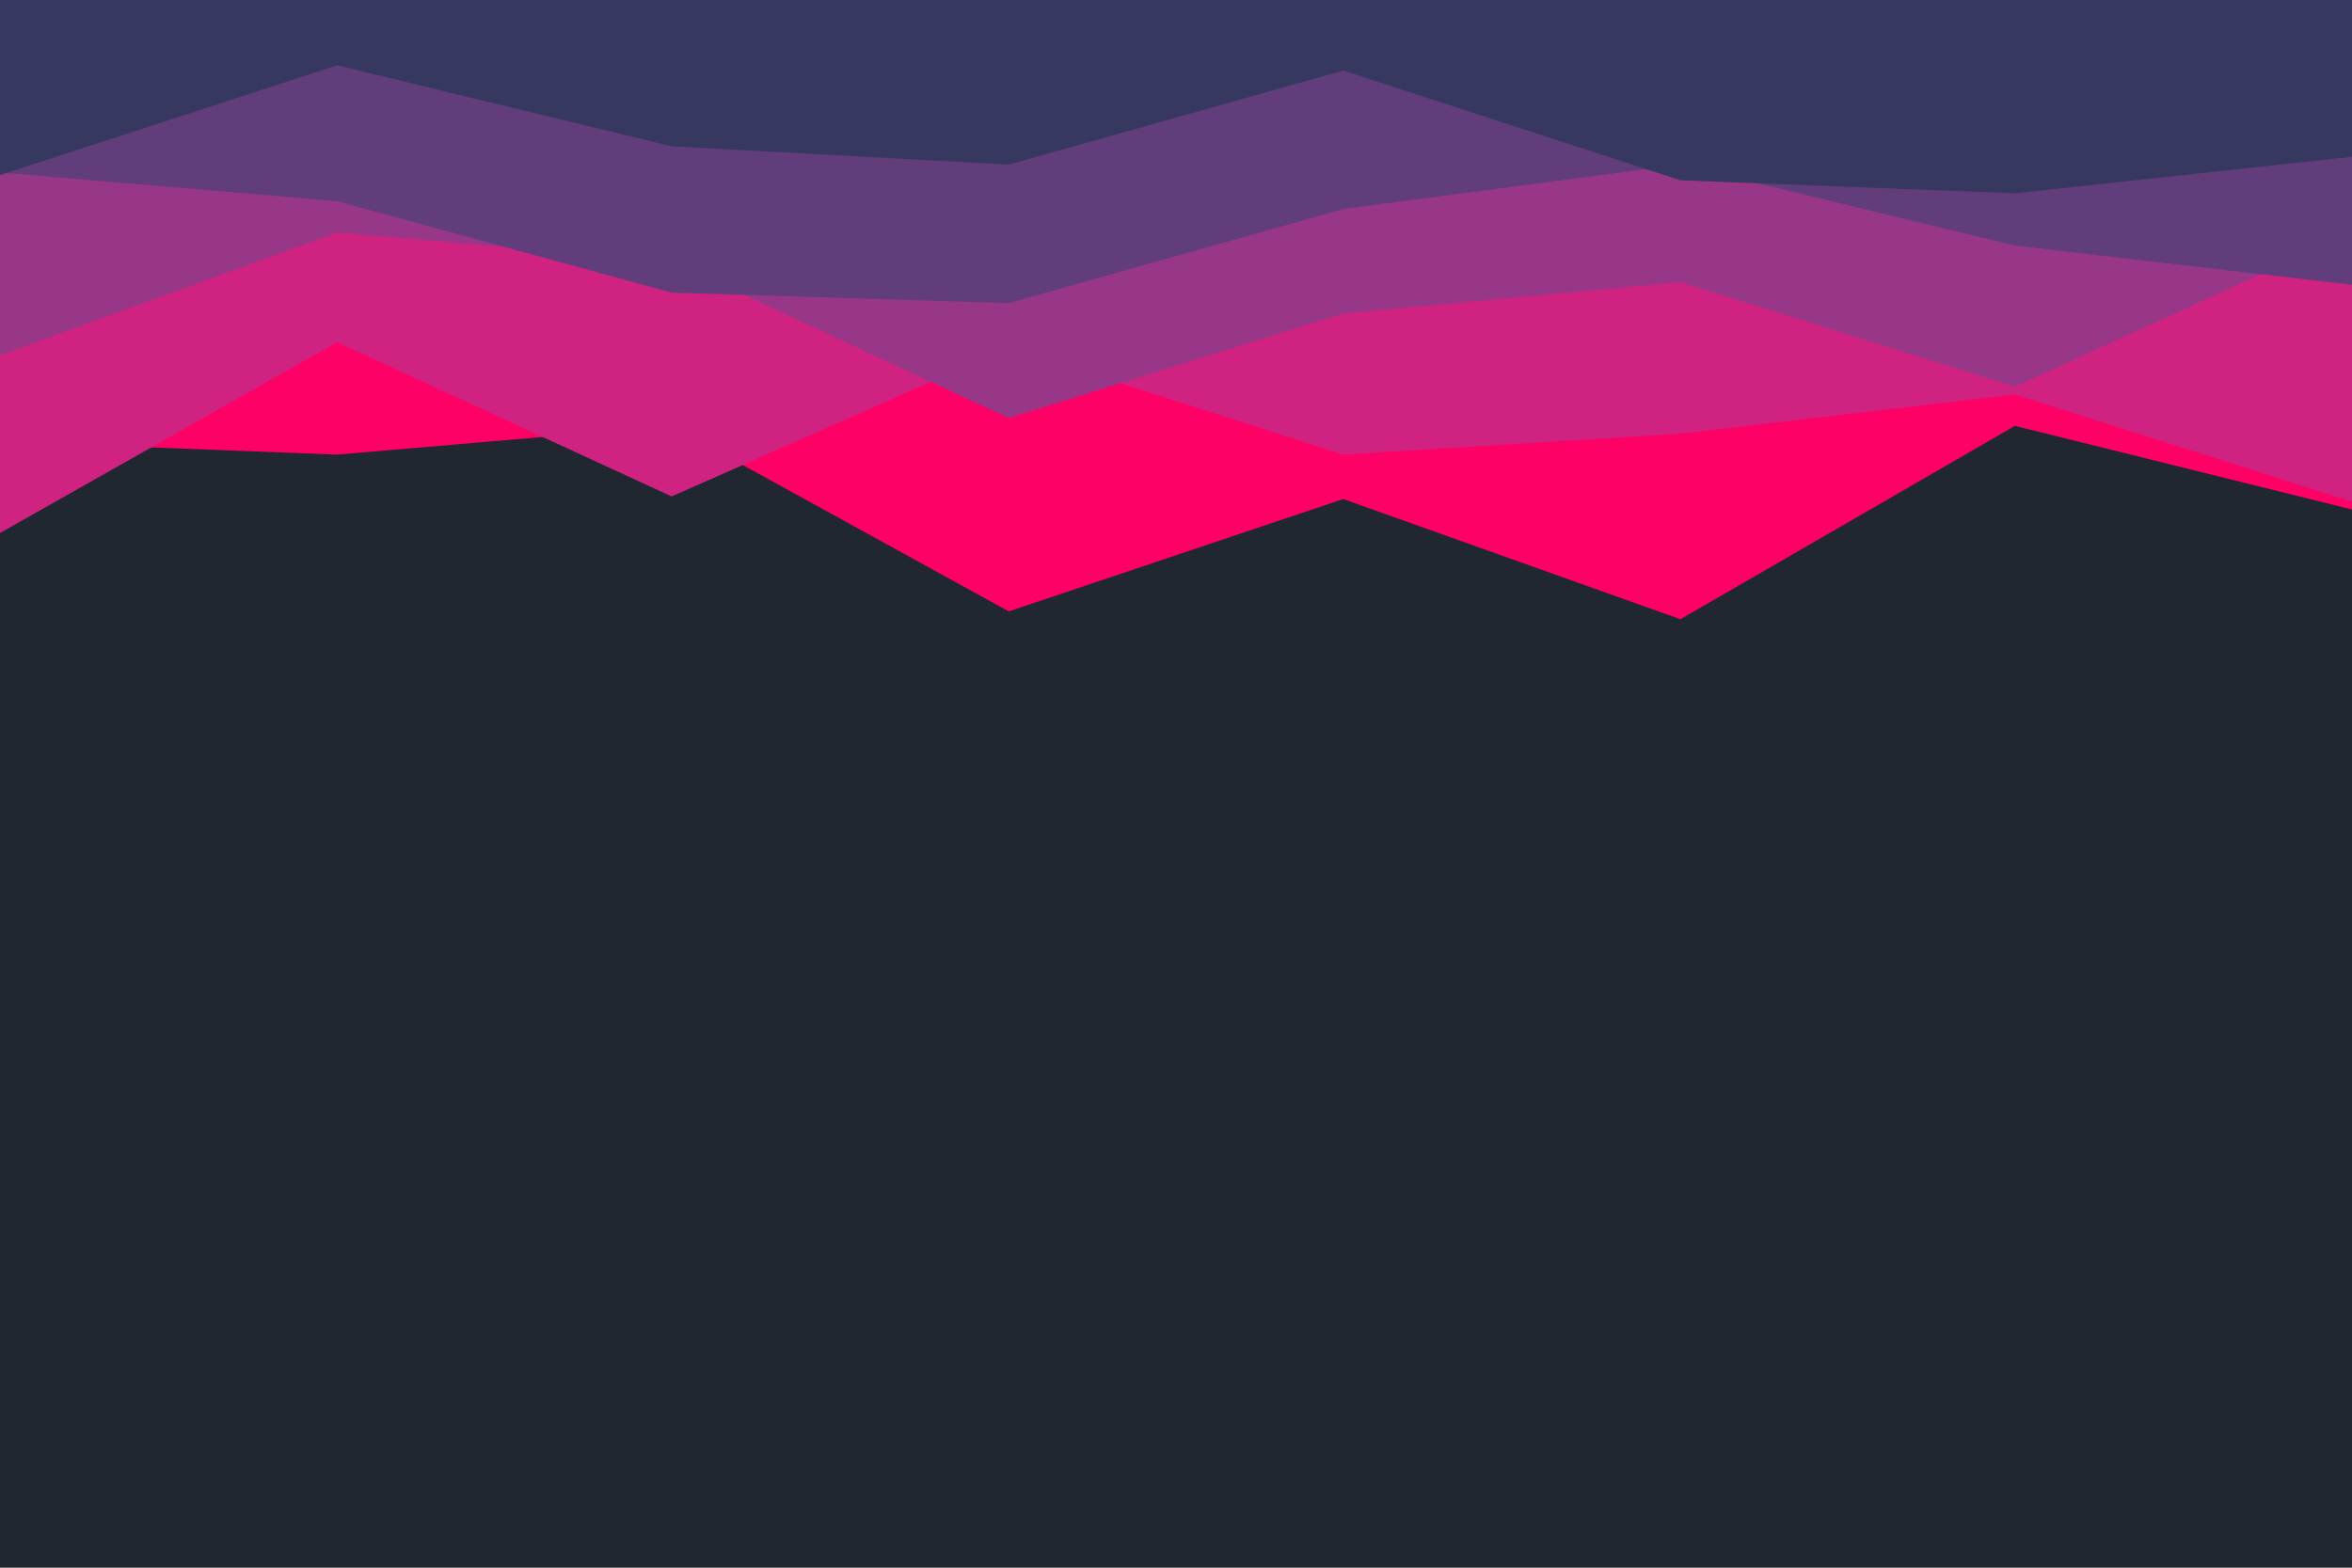
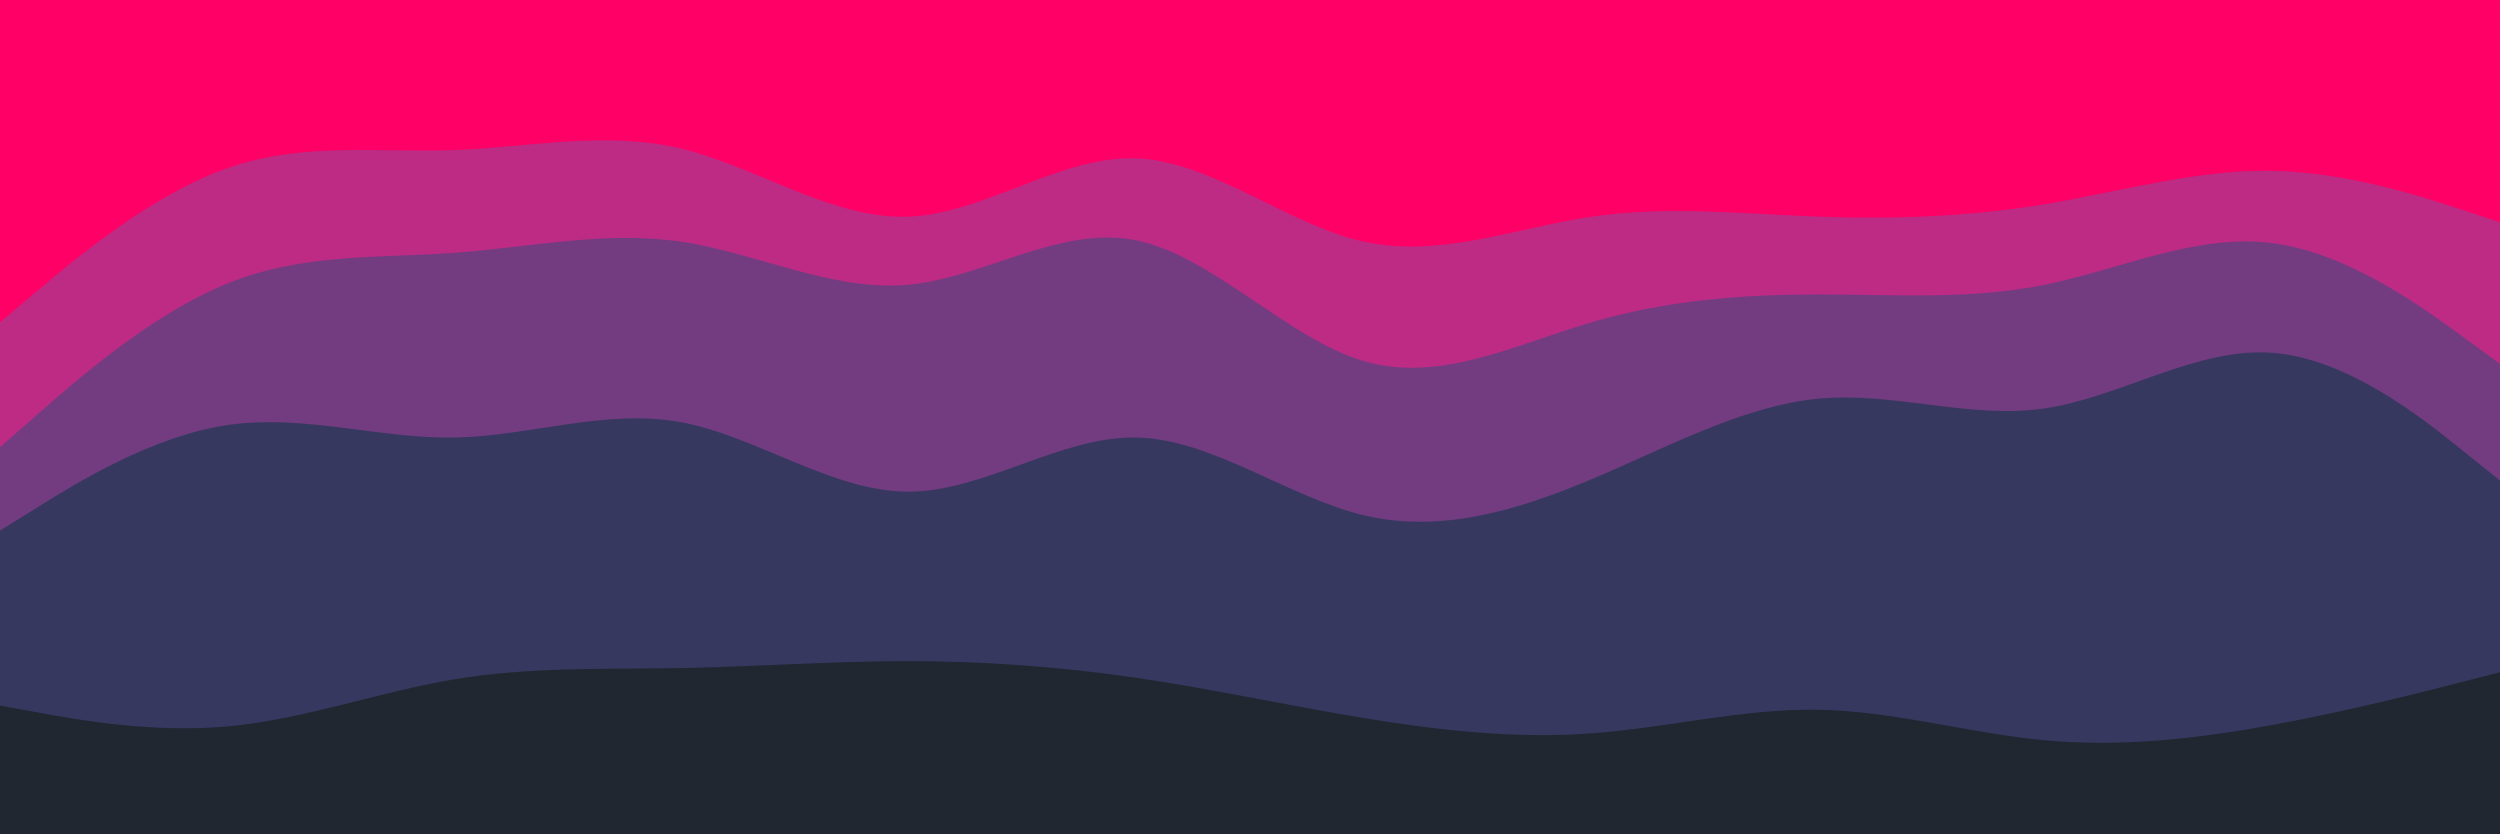
- <svg xmlns="http://www.w3.org/2000/svg" id="visual" viewBox="0 0 900 600" width="900" height="600" version="1.1">
-   <rect x="0" y="0" width="900" height="600" fill="#202731" />
-   <path d="M0 169L129 174L257 163L386 234L514 191L643 237L771 163L900 195L900 0L771 0L643 0L514 0L386 0L257 0L129 0L0 0Z" fill="#ff0066" />
-   <path d="M0 204L129 131L257 190L386 133L514 174L643 166L771 151L900 192L900 0L771 0L643 0L514 0L386 0L257 0L129 0L0 0Z" fill="#d02280" />
-   <path d="M0 136L129 89L257 100L386 160L514 120L643 108L771 148L900 89L900 0L771 0L643 0L514 0L386 0L257 0L129 0L0 0Z" fill="#983787" />
-   <path d="M0 66L129 77L257 112L386 116L514 80L643 63L771 94L900 109L900 0L771 0L643 0L514 0L386 0L257 0L129 0L0 0Z" fill="#613d7b" />
-   <path d="M0 67L129 25L257 56L386 63L514 27L643 69L771 74L900 60L900 0L771 0L643 0L514 0L386 0L257 0L129 0L0 0Z" fill="#373860" />
+ <svg xmlns="http://www.w3.org/2000/svg" id="visual" viewBox="0 0 900 300" width="900" height="300" version="1.1">
+   <path d="M0 118L13.7 106.5C27.3 95 54.7 72 82 62.5C109.3 53 136.7 57 163.8 56C191 55 218 49 245.2 55.5C272.3 62 299.7 81 327 80C354.3 79 381.7 58 409 59C436.3 60 463.7 83 491 89C518.3 95 545.7 84 573 80C600.3 76 627.7 79 654.8 80C682 81 709 80 736.2 75.5C763.3 71 790.7 63 818 63.5C845.3 64 872.7 73 886.3 77.5L900 82L900 0L886.3 0C872.7 0 845.3 0 818 0C790.7 0 763.3 0 736.2 0C709 0 682 0 654.8 0C627.7 0 600.3 0 573 0C545.7 0 518.3 0 491 0C463.7 0 436.3 0 409 0C381.7 0 354.3 0 327 0C299.7 0 272.3 0 245.2 0C218 0 191 0 163.8 0C136.7 0 109.3 0 82 0C54.7 0 27.3 0 13.7 0L0 0Z" fill="#ff0066" />
+   <path d="M0 163L13.7 151C27.3 139 54.7 115 82 104C109.3 93 136.7 95 163.8 93C191 91 218 85 245.2 89C272.3 93 299.7 107 327 104.5C354.3 102 381.7 83 409 88.5C436.3 94 463.7 124 491 132C518.3 140 545.7 126 573 118C600.3 110 627.7 108 654.8 108C682 108 709 110 736.2 104.5C763.3 99 790.7 86 818 89.5C845.3 93 872.7 113 886.3 123L900 133L900 80L886.3 75.5C872.7 71 845.3 62 818 61.5C790.7 61 763.3 69 736.2 73.5C709 78 682 79 654.8 78C627.7 77 600.3 74 573 78C545.7 82 518.3 93 491 87C463.7 81 436.3 58 409 57C381.7 56 354.3 77 327 78C299.7 79 272.3 60 245.2 53.5C218 47 191 53 163.8 54C136.7 55 109.3 51 82 60.5C54.7 70 27.3 93 13.7 104.5L0 116Z" fill="#bd2b84" />
+   <path d="M0 193L13.7 184.5C27.3 176 54.7 159 82 155C109.3 151 136.7 160 163.8 159.5C191 159 218 149 245.2 154C272.3 159 299.7 179 327 179C354.3 179 381.7 159 409 159.5C436.3 160 463.7 181 491 187.5C518.3 194 545.7 186 573 174.5C600.3 163 627.7 148 654.8 145.5C682 143 709 153 736.2 149C763.3 145 790.7 127 818 129C845.3 131 872.7 153 886.3 164L900 175L900 131L886.3 121C872.7 111 845.3 91 818 87.5C790.7 84 763.3 97 736.2 102.5C709 108 682 106 654.8 106C627.7 106 600.3 108 573 116C545.7 124 518.3 138 491 130C463.7 122 436.3 92 409 86.5C381.7 81 354.3 100 327 102.5C299.7 105 272.3 91 245.2 87C218 83 191 89 163.8 91C136.7 93 109.3 91 82 102C54.7 113 27.3 137 13.7 149L0 161Z" fill="#733c81" />
+   <path d="M0 256L13.7 258.5C27.3 261 54.7 266 82 263.5C109.3 261 136.7 251 163.8 246.5C191 242 218 243 245.2 242.5C272.3 242 299.7 240 327 240C354.3 240 381.7 242 409 246C436.3 250 463.7 256 491 260.5C518.3 265 545.7 268 573 266C600.3 264 627.7 257 654.8 257.5C682 258 709 266 736.2 268.5C763.3 271 790.7 268 818 263C845.3 258 872.7 251 886.3 247.5L900 244L900 173L886.3 162C872.7 151 845.3 129 818 127C790.7 125 763.3 143 736.2 147C709 151 682 141 654.8 143.5C627.7 146 600.3 161 573 172.5C545.7 184 518.3 192 491 185.5C463.7 179 436.3 158 409 157.5C381.7 157 354.3 177 327 177C299.7 177 272.3 157 245.2 152C218 147 191 157 163.8 157.5C136.7 158 109.3 149 82 153C54.7 157 27.3 174 13.7 182.5L0 191Z" fill="#373860" />
+   <path d="M0 301L13.7 301C27.3 301 54.7 301 82 301C109.3 301 136.7 301 163.8 301C191 301 218 301 245.2 301C272.3 301 299.7 301 327 301C354.3 301 381.7 301 409 301C436.3 301 463.7 301 491 301C518.3 301 545.7 301 573 301C600.3 301 627.7 301 654.8 301C682 301 709 301 736.2 301C763.3 301 790.7 301 818 301C845.3 301 872.7 301 886.3 301L900 301L900 242L886.3 245.5C872.7 249 845.3 256 818 261C790.7 266 763.3 269 736.2 266.5C709 264 682 256 654.8 255.5C627.7 255 600.3 262 573 264C545.7 266 518.3 263 491 258.5C463.7 254 436.3 248 409 244C381.7 240 354.3 238 327 238C299.7 238 272.3 240 245.2 240.5C218 241 191 240 163.8 244.5C136.7 249 109.3 259 82 261.5C54.7 264 27.3 259 13.7 256.5L0 254Z" fill="#202731" />
</svg>
